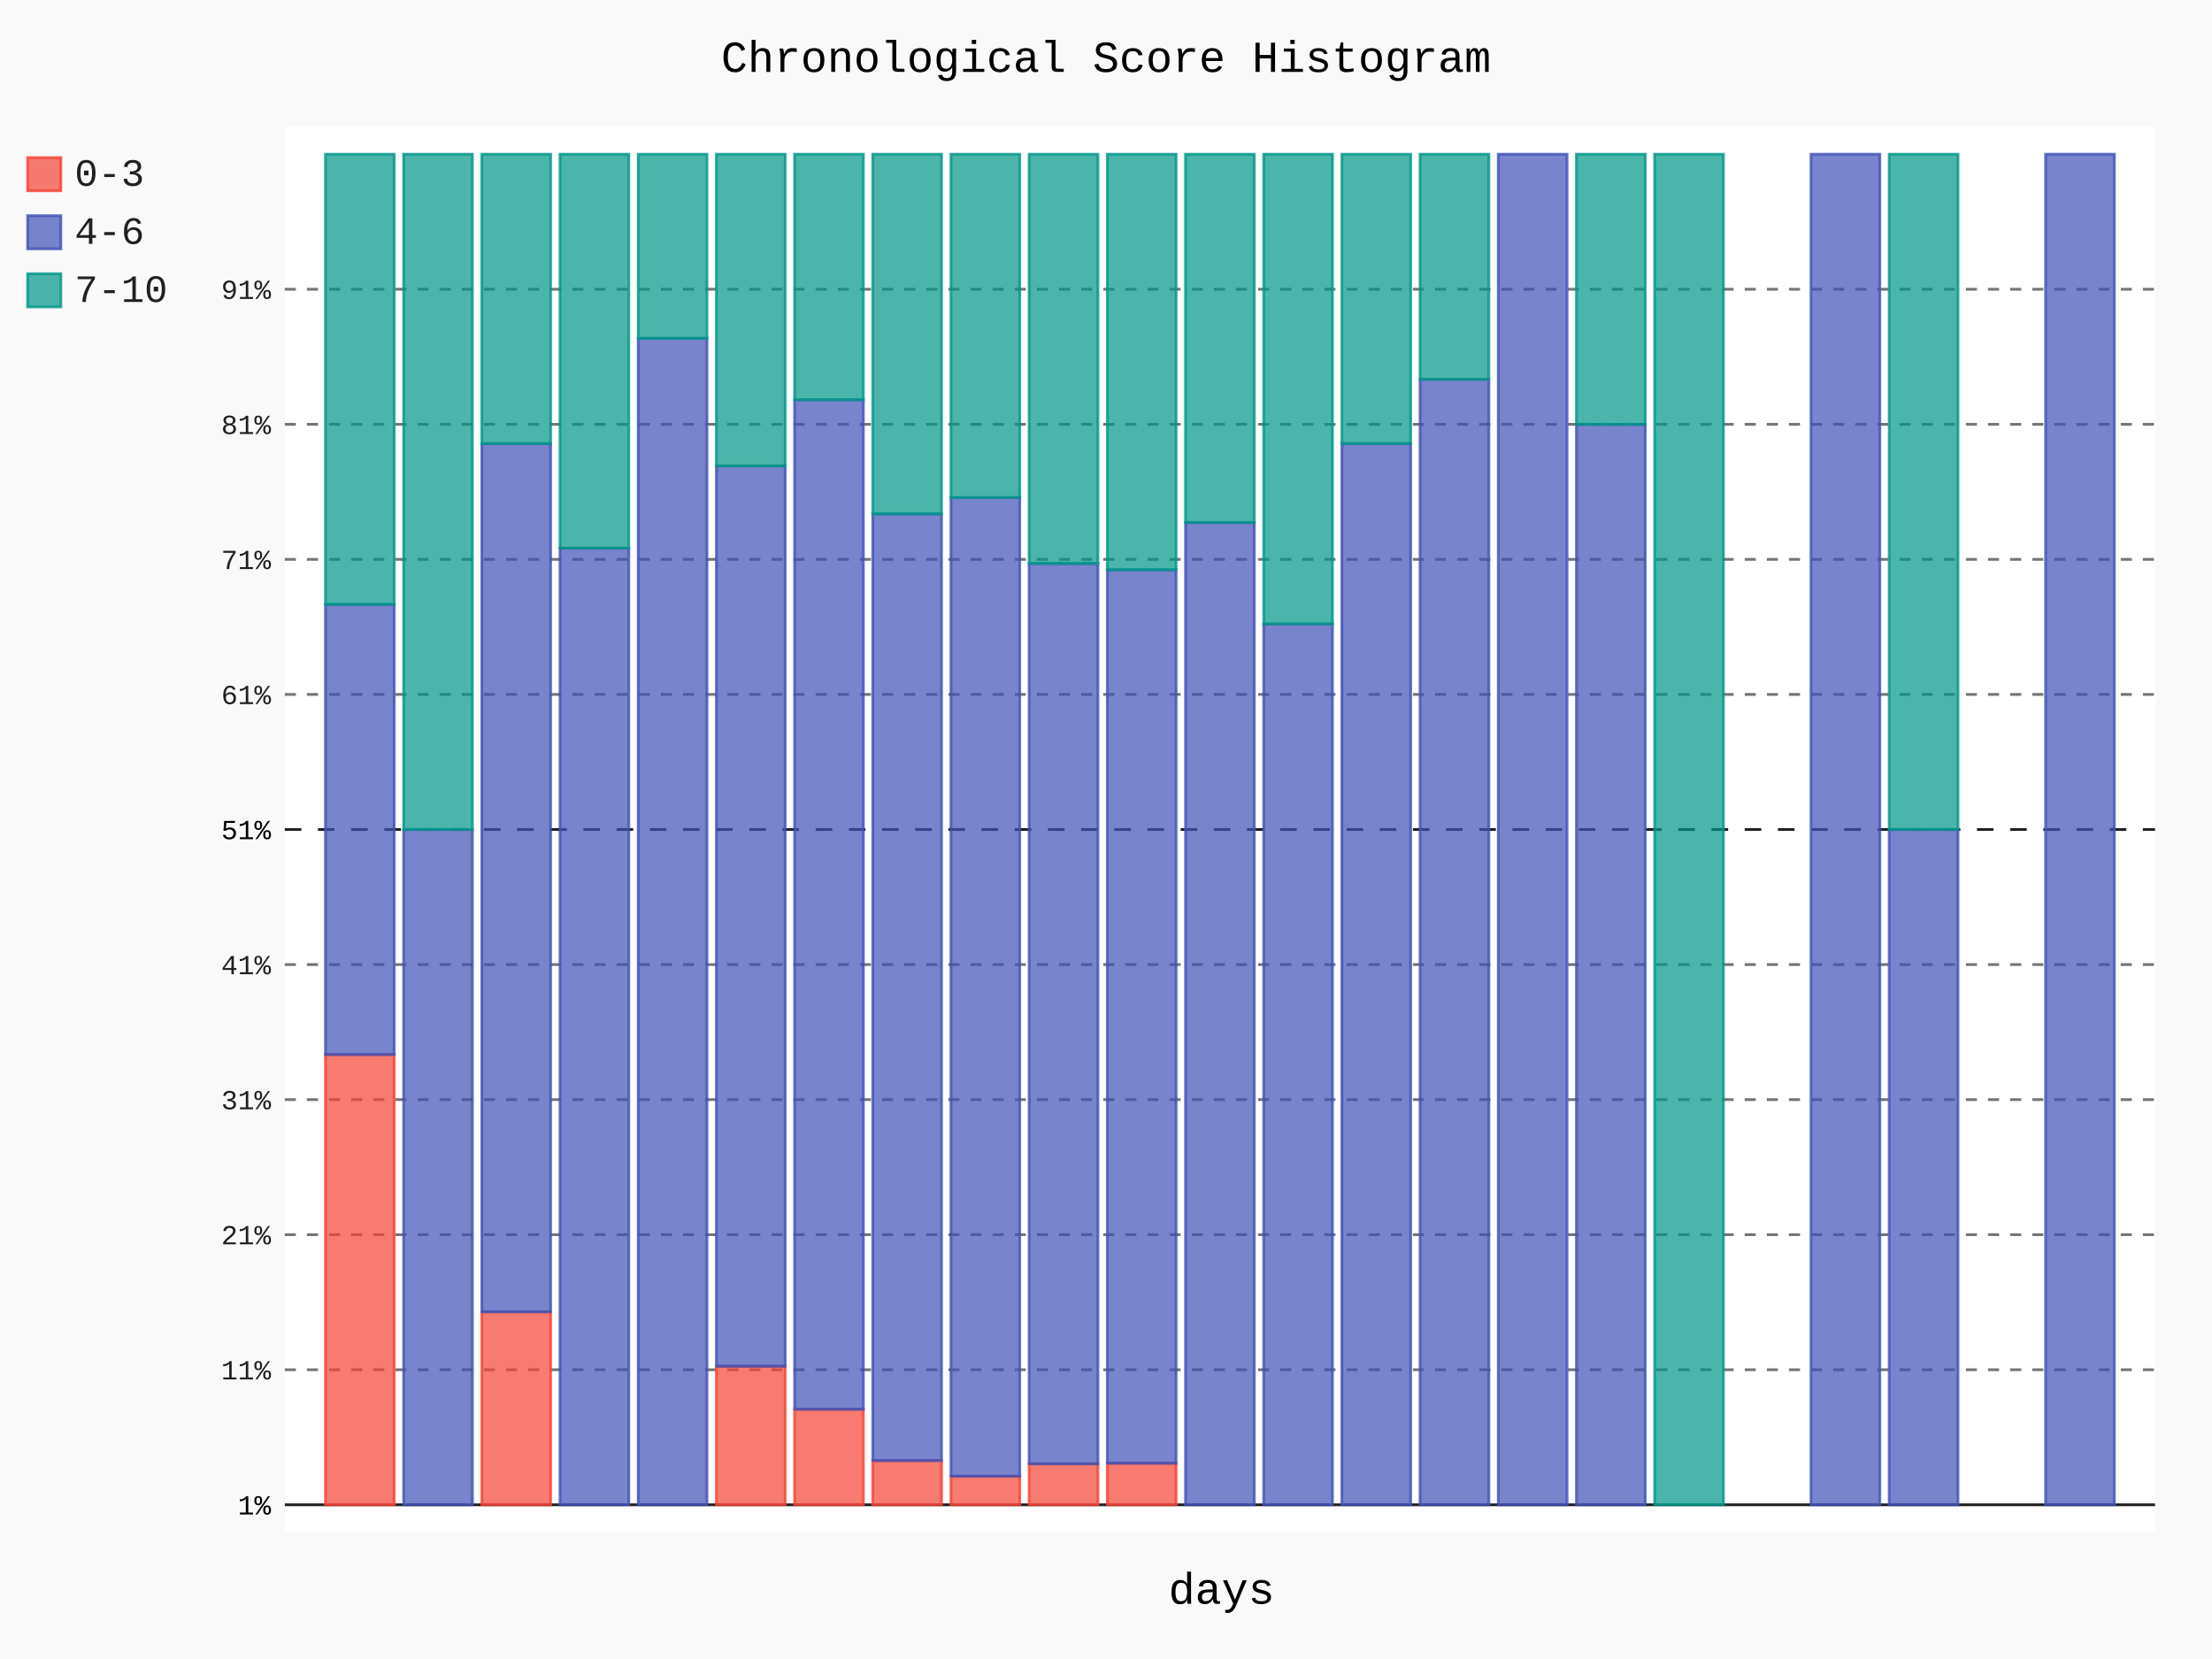
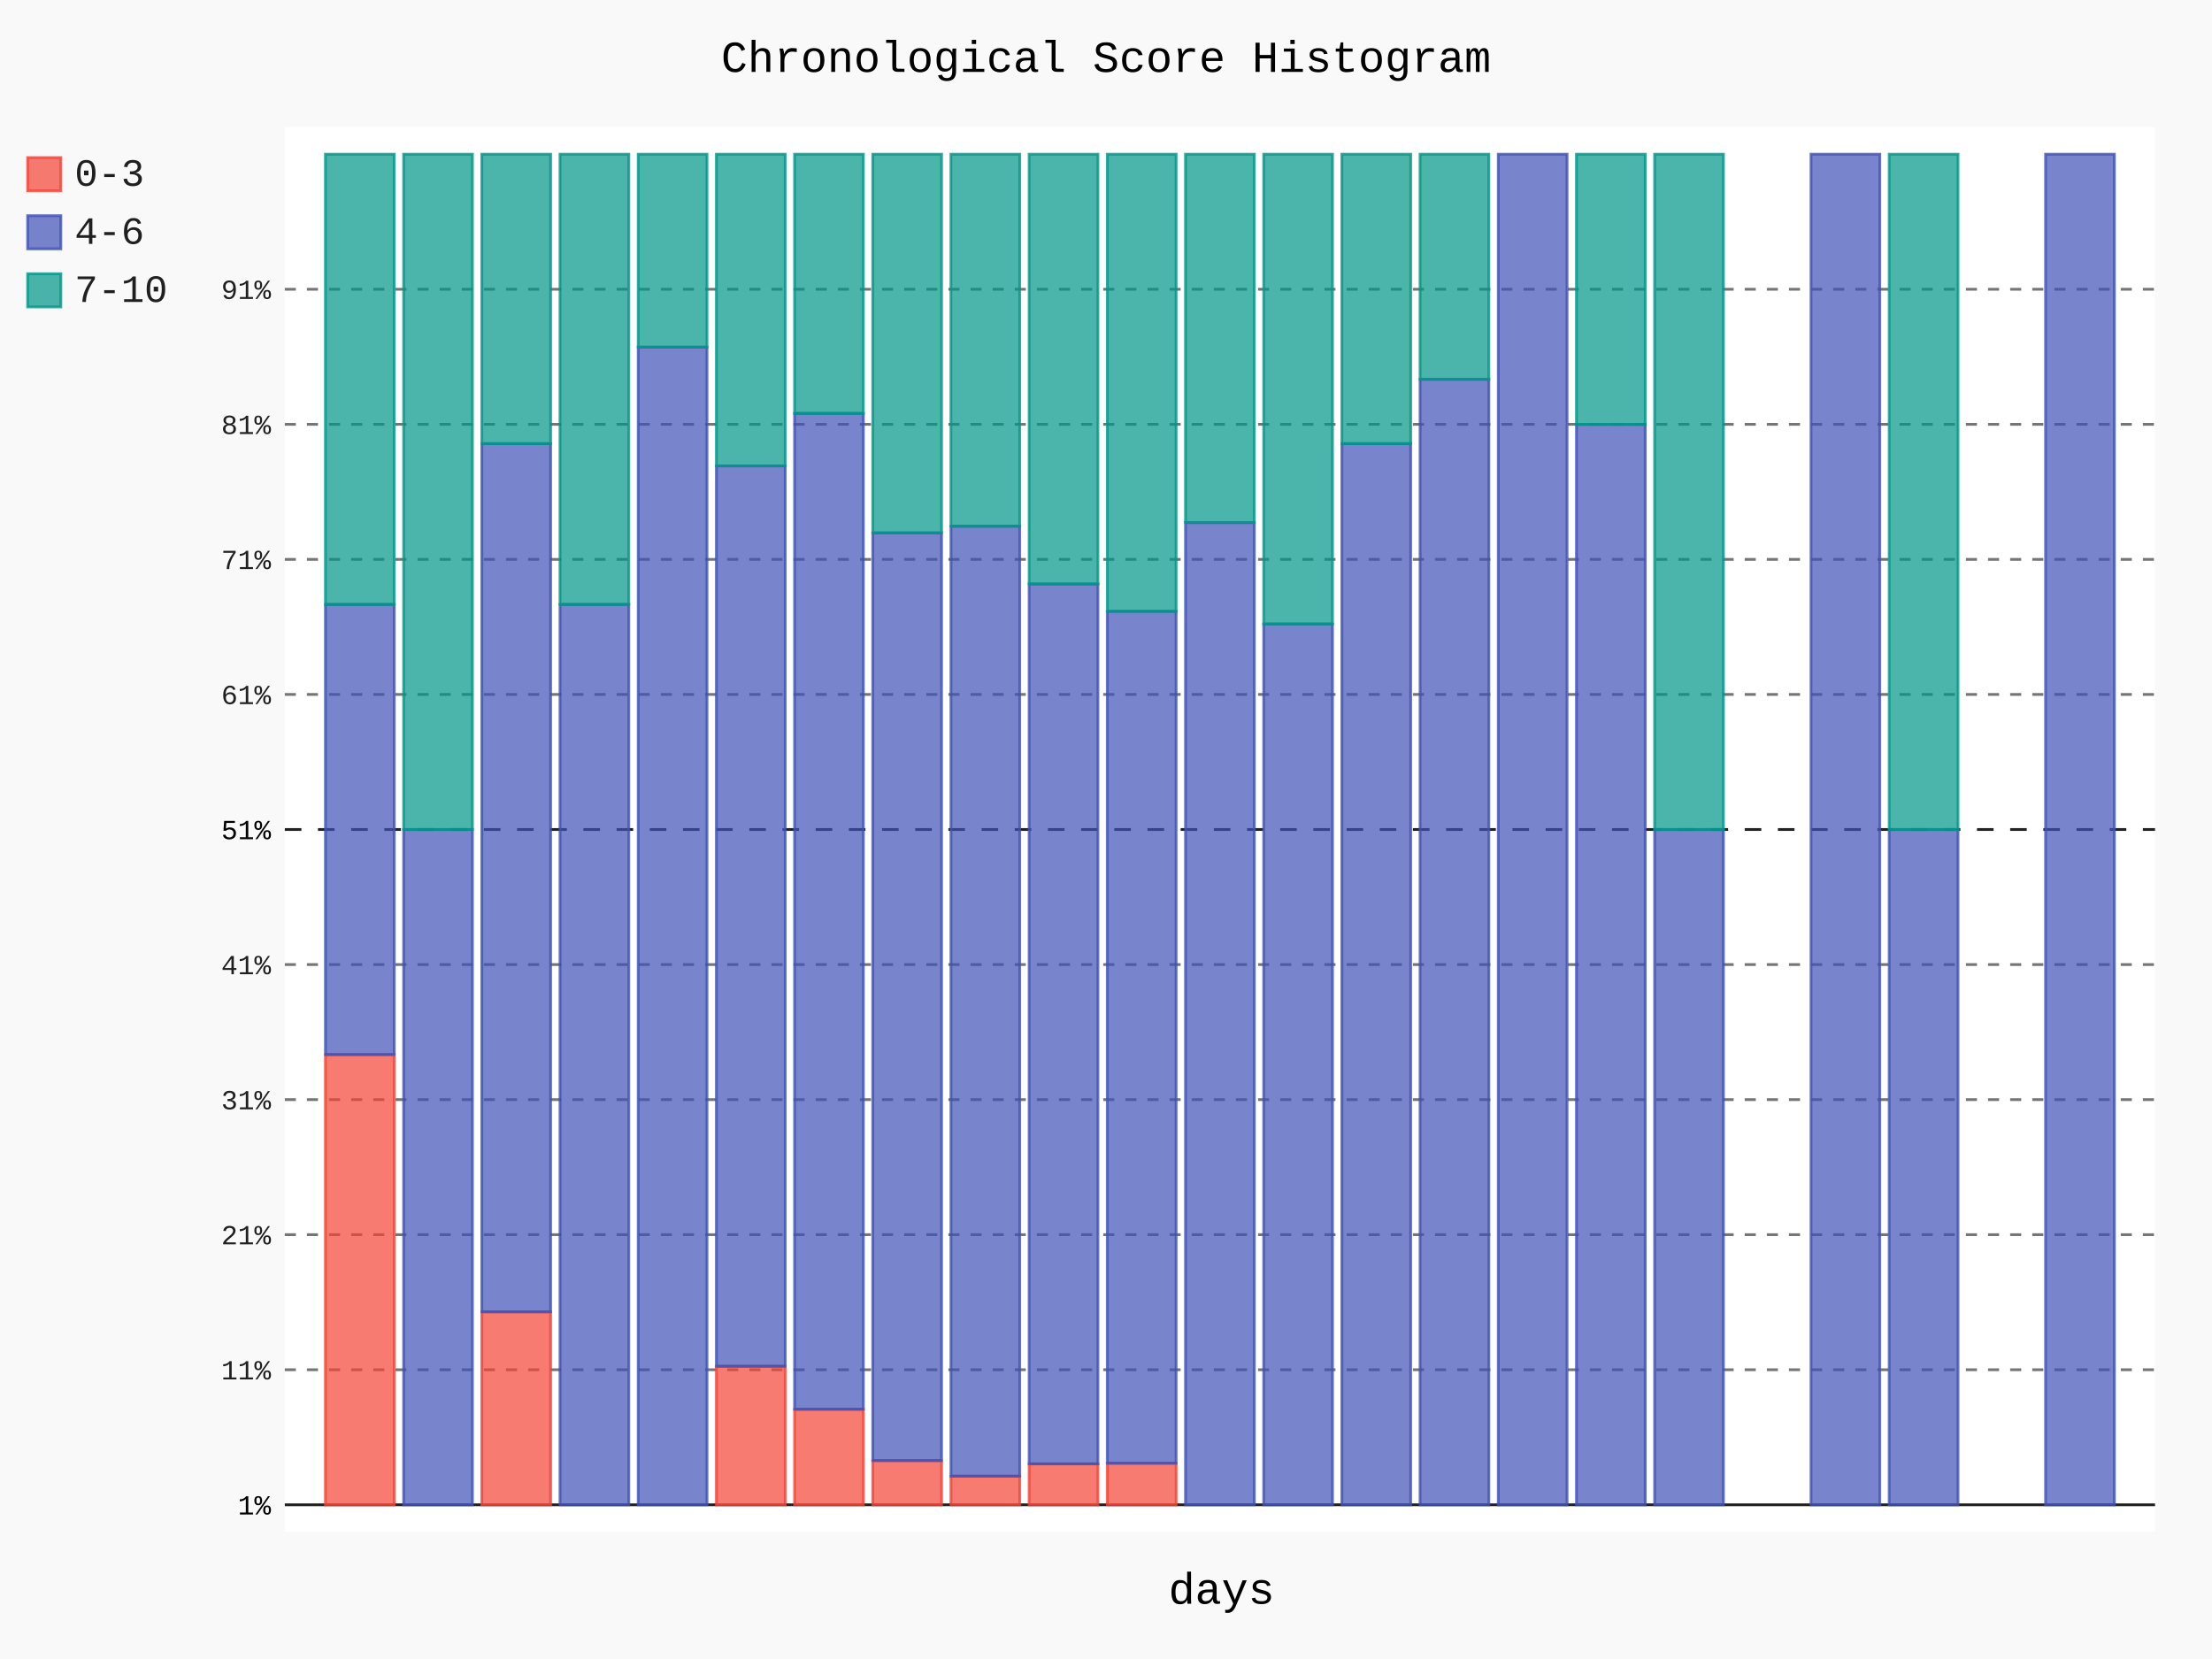
- <svg xmlns="http://www.w3.org/2000/svg" id="chart-6b35d245-dfbb-419f-8ab0-d2226eb38a89" class="pygal-chart" viewBox="0 0 800 600">
+ <svg xmlns="http://www.w3.org/2000/svg" id="chart-a222d7a5-d486-48c3-9cf9-6c59c84529ef" class="pygal-chart" viewBox="0 0 800 600">
  <defs>
-     <style type="text/css">#chart-6b35d245-dfbb-419f-8ab0-d2226eb38a89{-webkit-user-select:none;-webkit-font-smoothing:antialiased;font-family:Consolas,"Liberation Mono",Menlo,Courier,monospace}#chart-6b35d245-dfbb-419f-8ab0-d2226eb38a89 .title{font-family:Consolas,"Liberation Mono",Menlo,Courier,monospace;font-size:16px}#chart-6b35d245-dfbb-419f-8ab0-d2226eb38a89 .legends .legend text{font-family:Consolas,"Liberation Mono",Menlo,Courier,monospace;font-size:14px}#chart-6b35d245-dfbb-419f-8ab0-d2226eb38a89 .axis text{font-family:Consolas,"Liberation Mono",Menlo,Courier,monospace;font-size:10px}#chart-6b35d245-dfbb-419f-8ab0-d2226eb38a89 .axis text.major{font-family:Consolas,"Liberation Mono",Menlo,Courier,monospace;font-size:10px}#chart-6b35d245-dfbb-419f-8ab0-d2226eb38a89 .text-overlay text.value{font-family:Consolas,"Liberation Mono",Menlo,Courier,monospace;font-size:16px}#chart-6b35d245-dfbb-419f-8ab0-d2226eb38a89 .text-overlay text.label{font-family:Consolas,"Liberation Mono",Menlo,Courier,monospace;font-size:10px}#chart-6b35d245-dfbb-419f-8ab0-d2226eb38a89 .tooltip{font-family:Consolas,"Liberation Mono",Menlo,Courier,monospace;font-size:14px}#chart-6b35d245-dfbb-419f-8ab0-d2226eb38a89 text.no_data{font-family:Consolas,"Liberation Mono",Menlo,Courier,monospace;font-size:64px}
- #chart-6b35d245-dfbb-419f-8ab0-d2226eb38a89{background-color:rgba(249,249,249,1)}#chart-6b35d245-dfbb-419f-8ab0-d2226eb38a89 path,#chart-6b35d245-dfbb-419f-8ab0-d2226eb38a89 line,#chart-6b35d245-dfbb-419f-8ab0-d2226eb38a89 rect,#chart-6b35d245-dfbb-419f-8ab0-d2226eb38a89 circle{-webkit-transition:150ms;-moz-transition:150ms;transition:150ms}#chart-6b35d245-dfbb-419f-8ab0-d2226eb38a89 .graph &gt; .background{fill:rgba(249,249,249,1)}#chart-6b35d245-dfbb-419f-8ab0-d2226eb38a89 .plot &gt; .background{fill:rgba(255,255,255,1)}#chart-6b35d245-dfbb-419f-8ab0-d2226eb38a89 .graph{fill:rgba(0,0,0,.87)}#chart-6b35d245-dfbb-419f-8ab0-d2226eb38a89 text.no_data{fill:rgba(0,0,0,1)}#chart-6b35d245-dfbb-419f-8ab0-d2226eb38a89 .title{fill:rgba(0,0,0,1)}#chart-6b35d245-dfbb-419f-8ab0-d2226eb38a89 .legends .legend text{fill:rgba(0,0,0,.87)}#chart-6b35d245-dfbb-419f-8ab0-d2226eb38a89 .legends .legend:hover text{fill:rgba(0,0,0,1)}#chart-6b35d245-dfbb-419f-8ab0-d2226eb38a89 .axis .line{stroke:rgba(0,0,0,1)}#chart-6b35d245-dfbb-419f-8ab0-d2226eb38a89 .axis .guide.line{stroke:rgba(0,0,0,.54)}#chart-6b35d245-dfbb-419f-8ab0-d2226eb38a89 .axis .major.line{stroke:rgba(0,0,0,.87)}#chart-6b35d245-dfbb-419f-8ab0-d2226eb38a89 .axis text.major{fill:rgba(0,0,0,1)}#chart-6b35d245-dfbb-419f-8ab0-d2226eb38a89 .axis.y .guides:hover .guide.line,#chart-6b35d245-dfbb-419f-8ab0-d2226eb38a89 .line-graph .axis.x .guides:hover .guide.line,#chart-6b35d245-dfbb-419f-8ab0-d2226eb38a89 .stackedline-graph .axis.x .guides:hover .guide.line,#chart-6b35d245-dfbb-419f-8ab0-d2226eb38a89 .xy-graph .axis.x .guides:hover .guide.line{stroke:rgba(0,0,0,1)}#chart-6b35d245-dfbb-419f-8ab0-d2226eb38a89 .axis .guides:hover text{fill:rgba(0,0,0,1)}#chart-6b35d245-dfbb-419f-8ab0-d2226eb38a89 .reactive{fill-opacity:.7;stroke-opacity:.8}#chart-6b35d245-dfbb-419f-8ab0-d2226eb38a89 .ci{stroke:rgba(0,0,0,.87)}#chart-6b35d245-dfbb-419f-8ab0-d2226eb38a89 .reactive.active,#chart-6b35d245-dfbb-419f-8ab0-d2226eb38a89 .active .reactive{fill-opacity:.8;stroke-opacity:.9;stroke-width:4}#chart-6b35d245-dfbb-419f-8ab0-d2226eb38a89 .ci .reactive.active{stroke-width:1.5}#chart-6b35d245-dfbb-419f-8ab0-d2226eb38a89 .series text{fill:rgba(0,0,0,1)}#chart-6b35d245-dfbb-419f-8ab0-d2226eb38a89 .tooltip rect{fill:rgba(255,255,255,1);stroke:rgba(0,0,0,1);-webkit-transition:opacity 150ms;-moz-transition:opacity 150ms;transition:opacity 150ms}#chart-6b35d245-dfbb-419f-8ab0-d2226eb38a89 .tooltip .label{fill:rgba(0,0,0,.87)}#chart-6b35d245-dfbb-419f-8ab0-d2226eb38a89 .tooltip .label{fill:rgba(0,0,0,.87)}#chart-6b35d245-dfbb-419f-8ab0-d2226eb38a89 .tooltip .legend{font-size:.8em;fill:rgba(0,0,0,.54)}#chart-6b35d245-dfbb-419f-8ab0-d2226eb38a89 .tooltip .x_label{font-size:.6em;fill:rgba(0,0,0,1)}#chart-6b35d245-dfbb-419f-8ab0-d2226eb38a89 .tooltip .xlink{font-size:.5em;text-decoration:underline}#chart-6b35d245-dfbb-419f-8ab0-d2226eb38a89 .tooltip .value{font-size:1.5em}#chart-6b35d245-dfbb-419f-8ab0-d2226eb38a89 .bound{font-size:.5em}#chart-6b35d245-dfbb-419f-8ab0-d2226eb38a89 .max-value{font-size:.75em;fill:rgba(0,0,0,.54)}#chart-6b35d245-dfbb-419f-8ab0-d2226eb38a89 .map-element{fill:rgba(255,255,255,1);stroke:rgba(0,0,0,.54) !important}#chart-6b35d245-dfbb-419f-8ab0-d2226eb38a89 .map-element .reactive{fill-opacity:inherit;stroke-opacity:inherit}#chart-6b35d245-dfbb-419f-8ab0-d2226eb38a89 .color-0,#chart-6b35d245-dfbb-419f-8ab0-d2226eb38a89 .color-0 a:visited{stroke:#F44336;fill:#F44336}#chart-6b35d245-dfbb-419f-8ab0-d2226eb38a89 .color-1,#chart-6b35d245-dfbb-419f-8ab0-d2226eb38a89 .color-1 a:visited{stroke:#3F51B5;fill:#3F51B5}#chart-6b35d245-dfbb-419f-8ab0-d2226eb38a89 .color-2,#chart-6b35d245-dfbb-419f-8ab0-d2226eb38a89 .color-2 a:visited{stroke:#009688;fill:#009688}#chart-6b35d245-dfbb-419f-8ab0-d2226eb38a89 .text-overlay .color-0 text{fill:black}#chart-6b35d245-dfbb-419f-8ab0-d2226eb38a89 .text-overlay .color-1 text{fill:black}#chart-6b35d245-dfbb-419f-8ab0-d2226eb38a89 .text-overlay .color-2 text{fill:black}
- #chart-6b35d245-dfbb-419f-8ab0-d2226eb38a89 text.no_data{text-anchor:middle}#chart-6b35d245-dfbb-419f-8ab0-d2226eb38a89 .guide.line{fill:none}#chart-6b35d245-dfbb-419f-8ab0-d2226eb38a89 .centered{text-anchor:middle}#chart-6b35d245-dfbb-419f-8ab0-d2226eb38a89 .title{text-anchor:middle}#chart-6b35d245-dfbb-419f-8ab0-d2226eb38a89 .legends .legend text{fill-opacity:1}#chart-6b35d245-dfbb-419f-8ab0-d2226eb38a89 .axis.x text{text-anchor:middle}#chart-6b35d245-dfbb-419f-8ab0-d2226eb38a89 .axis.x:not(.web) text[transform]{text-anchor:start}#chart-6b35d245-dfbb-419f-8ab0-d2226eb38a89 .axis.x:not(.web) text[transform].backwards{text-anchor:end}#chart-6b35d245-dfbb-419f-8ab0-d2226eb38a89 .axis.y text{text-anchor:end}#chart-6b35d245-dfbb-419f-8ab0-d2226eb38a89 .axis.y text[transform].backwards{text-anchor:start}#chart-6b35d245-dfbb-419f-8ab0-d2226eb38a89 .axis.y2 text{text-anchor:start}#chart-6b35d245-dfbb-419f-8ab0-d2226eb38a89 .axis.y2 text[transform].backwards{text-anchor:end}#chart-6b35d245-dfbb-419f-8ab0-d2226eb38a89 .axis .guide.line{stroke-dasharray:4,4}#chart-6b35d245-dfbb-419f-8ab0-d2226eb38a89 .axis .major.guide.line{stroke-dasharray:6,6}#chart-6b35d245-dfbb-419f-8ab0-d2226eb38a89 .horizontal .axis.y .guide.line,#chart-6b35d245-dfbb-419f-8ab0-d2226eb38a89 .horizontal .axis.y2 .guide.line,#chart-6b35d245-dfbb-419f-8ab0-d2226eb38a89 .vertical .axis.x .guide.line{opacity:0}#chart-6b35d245-dfbb-419f-8ab0-d2226eb38a89 .horizontal .axis.always_show .guide.line,#chart-6b35d245-dfbb-419f-8ab0-d2226eb38a89 .vertical .axis.always_show .guide.line{opacity:1 !important}#chart-6b35d245-dfbb-419f-8ab0-d2226eb38a89 .axis.y .guides:hover .guide.line,#chart-6b35d245-dfbb-419f-8ab0-d2226eb38a89 .axis.y2 .guides:hover .guide.line,#chart-6b35d245-dfbb-419f-8ab0-d2226eb38a89 .axis.x .guides:hover .guide.line{opacity:1}#chart-6b35d245-dfbb-419f-8ab0-d2226eb38a89 .axis .guides:hover text{opacity:1}#chart-6b35d245-dfbb-419f-8ab0-d2226eb38a89 .nofill{fill:none}#chart-6b35d245-dfbb-419f-8ab0-d2226eb38a89 .subtle-fill{fill-opacity:.2}#chart-6b35d245-dfbb-419f-8ab0-d2226eb38a89 .dot{stroke-width:1px;fill-opacity:1}#chart-6b35d245-dfbb-419f-8ab0-d2226eb38a89 .dot.active{stroke-width:5px}#chart-6b35d245-dfbb-419f-8ab0-d2226eb38a89 .dot.negative{fill:transparent}#chart-6b35d245-dfbb-419f-8ab0-d2226eb38a89 text,#chart-6b35d245-dfbb-419f-8ab0-d2226eb38a89 tspan{stroke:none !important}#chart-6b35d245-dfbb-419f-8ab0-d2226eb38a89 .series text.active{opacity:1}#chart-6b35d245-dfbb-419f-8ab0-d2226eb38a89 .tooltip rect{fill-opacity:.95;stroke-width:.5}#chart-6b35d245-dfbb-419f-8ab0-d2226eb38a89 .tooltip text{fill-opacity:1}#chart-6b35d245-dfbb-419f-8ab0-d2226eb38a89 .showable{visibility:hidden}#chart-6b35d245-dfbb-419f-8ab0-d2226eb38a89 .showable.shown{visibility:visible}#chart-6b35d245-dfbb-419f-8ab0-d2226eb38a89 .gauge-background{fill:rgba(229,229,229,1);stroke:none}#chart-6b35d245-dfbb-419f-8ab0-d2226eb38a89 .bg-lines{stroke:rgba(249,249,249,1);stroke-width:2px}</style>
+     <style type="text/css">#chart-a222d7a5-d486-48c3-9cf9-6c59c84529ef{-webkit-user-select:none;-webkit-font-smoothing:antialiased;font-family:Consolas,"Liberation Mono",Menlo,Courier,monospace}#chart-a222d7a5-d486-48c3-9cf9-6c59c84529ef .title{font-family:Consolas,"Liberation Mono",Menlo,Courier,monospace;font-size:16px}#chart-a222d7a5-d486-48c3-9cf9-6c59c84529ef .legends .legend text{font-family:Consolas,"Liberation Mono",Menlo,Courier,monospace;font-size:14px}#chart-a222d7a5-d486-48c3-9cf9-6c59c84529ef .axis text{font-family:Consolas,"Liberation Mono",Menlo,Courier,monospace;font-size:10px}#chart-a222d7a5-d486-48c3-9cf9-6c59c84529ef .axis text.major{font-family:Consolas,"Liberation Mono",Menlo,Courier,monospace;font-size:10px}#chart-a222d7a5-d486-48c3-9cf9-6c59c84529ef .text-overlay text.value{font-family:Consolas,"Liberation Mono",Menlo,Courier,monospace;font-size:16px}#chart-a222d7a5-d486-48c3-9cf9-6c59c84529ef .text-overlay text.label{font-family:Consolas,"Liberation Mono",Menlo,Courier,monospace;font-size:10px}#chart-a222d7a5-d486-48c3-9cf9-6c59c84529ef .tooltip{font-family:Consolas,"Liberation Mono",Menlo,Courier,monospace;font-size:14px}#chart-a222d7a5-d486-48c3-9cf9-6c59c84529ef text.no_data{font-family:Consolas,"Liberation Mono",Menlo,Courier,monospace;font-size:64px}
+ #chart-a222d7a5-d486-48c3-9cf9-6c59c84529ef{background-color:rgba(249,249,249,1)}#chart-a222d7a5-d486-48c3-9cf9-6c59c84529ef path,#chart-a222d7a5-d486-48c3-9cf9-6c59c84529ef line,#chart-a222d7a5-d486-48c3-9cf9-6c59c84529ef rect,#chart-a222d7a5-d486-48c3-9cf9-6c59c84529ef circle{-webkit-transition:150ms;-moz-transition:150ms;transition:150ms}#chart-a222d7a5-d486-48c3-9cf9-6c59c84529ef .graph &gt; .background{fill:rgba(249,249,249,1)}#chart-a222d7a5-d486-48c3-9cf9-6c59c84529ef .plot &gt; .background{fill:rgba(255,255,255,1)}#chart-a222d7a5-d486-48c3-9cf9-6c59c84529ef .graph{fill:rgba(0,0,0,.87)}#chart-a222d7a5-d486-48c3-9cf9-6c59c84529ef text.no_data{fill:rgba(0,0,0,1)}#chart-a222d7a5-d486-48c3-9cf9-6c59c84529ef .title{fill:rgba(0,0,0,1)}#chart-a222d7a5-d486-48c3-9cf9-6c59c84529ef .legends .legend text{fill:rgba(0,0,0,.87)}#chart-a222d7a5-d486-48c3-9cf9-6c59c84529ef .legends .legend:hover text{fill:rgba(0,0,0,1)}#chart-a222d7a5-d486-48c3-9cf9-6c59c84529ef .axis .line{stroke:rgba(0,0,0,1)}#chart-a222d7a5-d486-48c3-9cf9-6c59c84529ef .axis .guide.line{stroke:rgba(0,0,0,.54)}#chart-a222d7a5-d486-48c3-9cf9-6c59c84529ef .axis .major.line{stroke:rgba(0,0,0,.87)}#chart-a222d7a5-d486-48c3-9cf9-6c59c84529ef .axis text.major{fill:rgba(0,0,0,1)}#chart-a222d7a5-d486-48c3-9cf9-6c59c84529ef .axis.y .guides:hover .guide.line,#chart-a222d7a5-d486-48c3-9cf9-6c59c84529ef .line-graph .axis.x .guides:hover .guide.line,#chart-a222d7a5-d486-48c3-9cf9-6c59c84529ef .stackedline-graph .axis.x .guides:hover .guide.line,#chart-a222d7a5-d486-48c3-9cf9-6c59c84529ef .xy-graph .axis.x .guides:hover .guide.line{stroke:rgba(0,0,0,1)}#chart-a222d7a5-d486-48c3-9cf9-6c59c84529ef .axis .guides:hover text{fill:rgba(0,0,0,1)}#chart-a222d7a5-d486-48c3-9cf9-6c59c84529ef .reactive{fill-opacity:.7;stroke-opacity:.8}#chart-a222d7a5-d486-48c3-9cf9-6c59c84529ef .ci{stroke:rgba(0,0,0,.87)}#chart-a222d7a5-d486-48c3-9cf9-6c59c84529ef .reactive.active,#chart-a222d7a5-d486-48c3-9cf9-6c59c84529ef .active .reactive{fill-opacity:.8;stroke-opacity:.9;stroke-width:4}#chart-a222d7a5-d486-48c3-9cf9-6c59c84529ef .ci .reactive.active{stroke-width:1.5}#chart-a222d7a5-d486-48c3-9cf9-6c59c84529ef .series text{fill:rgba(0,0,0,1)}#chart-a222d7a5-d486-48c3-9cf9-6c59c84529ef .tooltip rect{fill:rgba(255,255,255,1);stroke:rgba(0,0,0,1);-webkit-transition:opacity 150ms;-moz-transition:opacity 150ms;transition:opacity 150ms}#chart-a222d7a5-d486-48c3-9cf9-6c59c84529ef .tooltip .label{fill:rgba(0,0,0,.87)}#chart-a222d7a5-d486-48c3-9cf9-6c59c84529ef .tooltip .label{fill:rgba(0,0,0,.87)}#chart-a222d7a5-d486-48c3-9cf9-6c59c84529ef .tooltip .legend{font-size:.8em;fill:rgba(0,0,0,.54)}#chart-a222d7a5-d486-48c3-9cf9-6c59c84529ef .tooltip .x_label{font-size:.6em;fill:rgba(0,0,0,1)}#chart-a222d7a5-d486-48c3-9cf9-6c59c84529ef .tooltip .xlink{font-size:.5em;text-decoration:underline}#chart-a222d7a5-d486-48c3-9cf9-6c59c84529ef .tooltip .value{font-size:1.5em}#chart-a222d7a5-d486-48c3-9cf9-6c59c84529ef .bound{font-size:.5em}#chart-a222d7a5-d486-48c3-9cf9-6c59c84529ef .max-value{font-size:.75em;fill:rgba(0,0,0,.54)}#chart-a222d7a5-d486-48c3-9cf9-6c59c84529ef .map-element{fill:rgba(255,255,255,1);stroke:rgba(0,0,0,.54) !important}#chart-a222d7a5-d486-48c3-9cf9-6c59c84529ef .map-element .reactive{fill-opacity:inherit;stroke-opacity:inherit}#chart-a222d7a5-d486-48c3-9cf9-6c59c84529ef .color-0,#chart-a222d7a5-d486-48c3-9cf9-6c59c84529ef .color-0 a:visited{stroke:#F44336;fill:#F44336}#chart-a222d7a5-d486-48c3-9cf9-6c59c84529ef .color-1,#chart-a222d7a5-d486-48c3-9cf9-6c59c84529ef .color-1 a:visited{stroke:#3F51B5;fill:#3F51B5}#chart-a222d7a5-d486-48c3-9cf9-6c59c84529ef .color-2,#chart-a222d7a5-d486-48c3-9cf9-6c59c84529ef .color-2 a:visited{stroke:#009688;fill:#009688}#chart-a222d7a5-d486-48c3-9cf9-6c59c84529ef .text-overlay .color-0 text{fill:black}#chart-a222d7a5-d486-48c3-9cf9-6c59c84529ef .text-overlay .color-1 text{fill:black}#chart-a222d7a5-d486-48c3-9cf9-6c59c84529ef .text-overlay .color-2 text{fill:black}
+ #chart-a222d7a5-d486-48c3-9cf9-6c59c84529ef text.no_data{text-anchor:middle}#chart-a222d7a5-d486-48c3-9cf9-6c59c84529ef .guide.line{fill:none}#chart-a222d7a5-d486-48c3-9cf9-6c59c84529ef .centered{text-anchor:middle}#chart-a222d7a5-d486-48c3-9cf9-6c59c84529ef .title{text-anchor:middle}#chart-a222d7a5-d486-48c3-9cf9-6c59c84529ef .legends .legend text{fill-opacity:1}#chart-a222d7a5-d486-48c3-9cf9-6c59c84529ef .axis.x text{text-anchor:middle}#chart-a222d7a5-d486-48c3-9cf9-6c59c84529ef .axis.x:not(.web) text[transform]{text-anchor:start}#chart-a222d7a5-d486-48c3-9cf9-6c59c84529ef .axis.x:not(.web) text[transform].backwards{text-anchor:end}#chart-a222d7a5-d486-48c3-9cf9-6c59c84529ef .axis.y text{text-anchor:end}#chart-a222d7a5-d486-48c3-9cf9-6c59c84529ef .axis.y text[transform].backwards{text-anchor:start}#chart-a222d7a5-d486-48c3-9cf9-6c59c84529ef .axis.y2 text{text-anchor:start}#chart-a222d7a5-d486-48c3-9cf9-6c59c84529ef .axis.y2 text[transform].backwards{text-anchor:end}#chart-a222d7a5-d486-48c3-9cf9-6c59c84529ef .axis .guide.line{stroke-dasharray:4,4}#chart-a222d7a5-d486-48c3-9cf9-6c59c84529ef .axis .major.guide.line{stroke-dasharray:6,6}#chart-a222d7a5-d486-48c3-9cf9-6c59c84529ef .horizontal .axis.y .guide.line,#chart-a222d7a5-d486-48c3-9cf9-6c59c84529ef .horizontal .axis.y2 .guide.line,#chart-a222d7a5-d486-48c3-9cf9-6c59c84529ef .vertical .axis.x .guide.line{opacity:0}#chart-a222d7a5-d486-48c3-9cf9-6c59c84529ef .horizontal .axis.always_show .guide.line,#chart-a222d7a5-d486-48c3-9cf9-6c59c84529ef .vertical .axis.always_show .guide.line{opacity:1 !important}#chart-a222d7a5-d486-48c3-9cf9-6c59c84529ef .axis.y .guides:hover .guide.line,#chart-a222d7a5-d486-48c3-9cf9-6c59c84529ef .axis.y2 .guides:hover .guide.line,#chart-a222d7a5-d486-48c3-9cf9-6c59c84529ef .axis.x .guides:hover .guide.line{opacity:1}#chart-a222d7a5-d486-48c3-9cf9-6c59c84529ef .axis .guides:hover text{opacity:1}#chart-a222d7a5-d486-48c3-9cf9-6c59c84529ef .nofill{fill:none}#chart-a222d7a5-d486-48c3-9cf9-6c59c84529ef .subtle-fill{fill-opacity:.2}#chart-a222d7a5-d486-48c3-9cf9-6c59c84529ef .dot{stroke-width:1px;fill-opacity:1}#chart-a222d7a5-d486-48c3-9cf9-6c59c84529ef .dot.active{stroke-width:5px}#chart-a222d7a5-d486-48c3-9cf9-6c59c84529ef .dot.negative{fill:transparent}#chart-a222d7a5-d486-48c3-9cf9-6c59c84529ef text,#chart-a222d7a5-d486-48c3-9cf9-6c59c84529ef tspan{stroke:none !important}#chart-a222d7a5-d486-48c3-9cf9-6c59c84529ef .series text.active{opacity:1}#chart-a222d7a5-d486-48c3-9cf9-6c59c84529ef .tooltip rect{fill-opacity:.95;stroke-width:.5}#chart-a222d7a5-d486-48c3-9cf9-6c59c84529ef .tooltip text{fill-opacity:1}#chart-a222d7a5-d486-48c3-9cf9-6c59c84529ef .showable{visibility:hidden}#chart-a222d7a5-d486-48c3-9cf9-6c59c84529ef .showable.shown{visibility:visible}#chart-a222d7a5-d486-48c3-9cf9-6c59c84529ef .gauge-background{fill:rgba(229,229,229,1);stroke:none}#chart-a222d7a5-d486-48c3-9cf9-6c59c84529ef .bg-lines{stroke:rgba(249,249,249,1);stroke-width:2px}</style>
  </defs>
  <g class="graph stackedbar-graph vertical">
    <rect class="background" height="600" width="800" x="0" y="0" />
    <g class="plot" transform="translate(103, 46)">
      <rect class="background" height="508" width="676.4" x="0" y="0" />
      <g class="axis y always_show">
        <g class="guides">
          <path class="major line" d="M0 498.231 h676.4" />
          <text class="major" x="-5" y="501.731">1%</text>
        </g>
        <g class="guides">
          <path class="guide line" d="M0 449.385 h676.4" />
          <text class="" x="-5" y="452.885">11%</text>
        </g>
        <g class="guides">
          <path class="guide line" d="M0 400.538 h676.4" />
          <text class="" x="-5" y="404.038">21%</text>
        </g>
        <g class="guides">
          <path class="guide line" d="M0 351.692 h676.4" />
          <text class="" x="-5" y="355.192">31%</text>
        </g>
        <g class="guides">
          <path class="guide line" d="M0 302.846 h676.4" />
          <text class="" x="-5" y="306.346">41%</text>
        </g>
        <g class="guides">
          <path class="major guide line" d="M0 254 h676.4" />
          <text class="major" x="-5" y="257.5">51%</text>
        </g>
        <g class="guides">
          <path class="guide line" d="M0 205.154 h676.4" />
          <text class="" x="-5" y="208.654">61%</text>
        </g>
        <g class="guides">
          <path class="guide line" d="M0 156.308 h676.4" />
          <text class="" x="-5" y="159.808">71%</text>
        </g>
        <g class="guides">
          <path class="guide line" d="M0 107.462 h676.4" />
          <text class="" x="-5" y="110.962">81%</text>
        </g>
        <g class="guides">
          <path class="guide line" d="M0 58.615 h676.4" />
          <text class="" x="-5" y="62.115">91%</text>
        </g>
      </g>
      <g class="series serie-0 color-0">
        <g class="bars">
          <g class="bar">
            <rect class="rect reactive tooltip-trigger" height="162.82" rx="0" ry="0" width="24.884" x="14.704" y="335.41" />
          </g>
          <g class="bar">
            <rect class="rect reactive tooltip-trigger" height="0.0" rx="0" ry="0" width="24.884" x="42.982" y="498.231" />
          </g>
          <g class="bar">
            <rect class="rect reactive tooltip-trigger" height="69.78" rx="0" ry="0" width="24.884" x="71.26" y="428.451" />
          </g>
          <g class="bar">
            <rect class="rect reactive tooltip-trigger" height="0.0" rx="0" ry="0" width="24.884" x="99.537" y="498.231" />
          </g>
          <g class="bar">
            <rect class="rect reactive tooltip-trigger" height="0.0" rx="0" ry="0" width="24.884" x="127.815" y="498.231" />
          </g>
          <g class="bar">
            <rect class="rect reactive tooltip-trigger" height="50.099" rx="0" ry="0" width="24.884" x="156.092" y="448.132" />
          </g>
          <g class="bar">
            <rect class="rect reactive tooltip-trigger" height="34.538" rx="0" ry="0" width="24.884" x="184.37" y="463.693" />
          </g>
          <g class="bar">
            <rect class="rect reactive tooltip-trigger" height="15.978" rx="0" ry="0" width="24.884" x="212.647" y="482.253" />
          </g>
          <g class="bar">
            <rect class="rect reactive tooltip-trigger" height="10.349" rx="0" ry="0" width="24.884" x="240.925" y="487.882" />
          </g>
          <g class="bar">
            <rect class="rect reactive tooltip-trigger" height="14.802" rx="0" ry="0" width="24.884" x="269.203" y="483.429" />
          </g>
          <g class="bar">
            <rect class="rect reactive tooltip-trigger" height="15.03" rx="0" ry="0" width="24.884" x="297.48" y="483.201" />
          </g>
          <g class="bar">
            <rect class="rect reactive tooltip-trigger" height="0.0" rx="0" ry="0" width="24.884" x="325.758" y="498.231" />
          </g>
          <g class="bar">
            <rect class="rect reactive tooltip-trigger" height="0.0" rx="0" ry="0" width="24.884" x="354.035" y="498.231" />
          </g>
          <g class="bar">
            <rect class="rect reactive tooltip-trigger" height="0.0" rx="0" ry="0" width="24.884" x="382.313" y="498.231" />
          </g>
          <g class="bar">
            <rect class="rect reactive tooltip-trigger" height="0.0" rx="0" ry="0" width="24.884" x="410.591" y="498.231" />
          </g>
          <g class="bar">
            <rect class="rect reactive tooltip-trigger" height="0.0" rx="0" ry="0" width="24.884" x="438.868" y="498.231" />
          </g>
          <g class="bar">
            <rect class="rect reactive tooltip-trigger" height="0.0" rx="0" ry="0" width="24.884" x="467.146" y="498.231" />
          </g>
          <g class="bar">
            <rect class="rect reactive tooltip-trigger" height="0.0" rx="0" ry="0" width="24.884" x="495.423" y="498.231" />
          </g>
          <g class="bar">
            <rect class="rect reactive tooltip-trigger" height="0.0" rx="0" ry="0" width="24.884" x="523.701" y="498.231" />
          </g>
          <g class="bar">
            <rect class="rect reactive tooltip-trigger" height="0.0" rx="0" ry="0" width="24.884" x="551.979" y="498.231" />
          </g>
          <g class="bar">
            <rect class="rect reactive tooltip-trigger" height="0.0" rx="0" ry="0" width="24.884" x="580.256" y="498.231" />
          </g>
          <g class="bar">
            <rect class="rect reactive tooltip-trigger" height="0.0" rx="0" ry="0" width="24.884" x="608.534" y="498.231" />
          </g>
          <g class="bar">
            <rect class="rect reactive tooltip-trigger" height="0.0" rx="0" ry="0" width="24.884" x="636.811" y="498.231" />
          </g>
        </g>
      </g>
      <g class="series serie-1 color-1">
        <g class="bars">
          <g class="bar">
            <rect class="rect reactive tooltip-trigger" height="162.82" rx="0" ry="0" width="24.884" x="14.704" y="172.59" />
          </g>
          <g class="bar">
            <rect class="rect reactive tooltip-trigger" height="244.231" rx="0" ry="0" width="24.884" x="42.982" y="254" />
          </g>
          <g class="bar">
            <rect class="rect reactive tooltip-trigger" height="314.011" rx="0" ry="0" width="24.884" x="71.26" y="114.44" />
          </g>
          <g class="bar">
-             <rect class="rect reactive tooltip-trigger" height="345.994" rx="0" ry="0" width="24.884" x="99.537" y="152.237" />
-           </g>
-           <g class="bar">
-             <rect class="rect reactive tooltip-trigger" height="421.853" rx="0" ry="0" width="24.884" x="127.815" y="76.378" />
+             <rect class="rect reactive tooltip-trigger" height="325.641" rx="0" ry="0" width="24.884" x="99.537" y="172.59" />
+           </g>
+           <g class="bar">
+             <rect class="rect reactive tooltip-trigger" height="418.681" rx="0" ry="0" width="24.884" x="127.815" y="79.549" />
          </g>
          <g class="bar">
            <rect class="rect reactive tooltip-trigger" height="325.641" rx="0" ry="0" width="24.884" x="156.092" y="122.491" />
          </g>
          <g class="bar">
-             <rect class="rect reactive tooltip-trigger" height="365.113" rx="0" ry="0" width="24.884" x="184.37" y="98.58" />
-           </g>
-           <g class="bar">
-             <rect class="rect reactive tooltip-trigger" height="342.38" rx="0" ry="0" width="24.884" x="212.647" y="139.873" />
-           </g>
-           <g class="bar">
-             <rect class="rect reactive tooltip-trigger" height="353.928" rx="0" ry="0" width="24.884" x="240.925" y="133.954" />
-           </g>
-           <g class="bar">
-             <rect class="rect reactive tooltip-trigger" height="325.641" rx="0" ry="0" width="24.884" x="269.203" y="157.788" />
-           </g>
-           <g class="bar">
-             <rect class="rect reactive tooltip-trigger" height="323.136" rx="0" ry="0" width="24.884" x="297.48" y="160.065" />
+             <rect class="rect reactive tooltip-trigger" height="360.179" rx="0" ry="0" width="24.884" x="184.37" y="103.514" />
+           </g>
+           <g class="bar">
+             <rect class="rect reactive tooltip-trigger" height="335.532" rx="0" ry="0" width="24.884" x="212.647" y="146.721" />
+           </g>
+           <g class="bar">
+             <rect class="rect reactive tooltip-trigger" height="343.579" rx="0" ry="0" width="24.884" x="240.925" y="144.303" />
+           </g>
+           <g class="bar">
+             <rect class="rect reactive tooltip-trigger" height="318.24" rx="0" ry="0" width="24.884" x="269.203" y="165.189" />
+           </g>
+           <g class="bar">
+             <rect class="rect reactive tooltip-trigger" height="308.107" rx="0" ry="0" width="24.884" x="297.48" y="175.095" />
          </g>
          <g class="bar">
            <rect class="rect reactive tooltip-trigger" height="355.245" rx="0" ry="0" width="24.884" x="325.758" y="142.986" />
          </g>
          <g class="bar">
            <rect class="rect reactive tooltip-trigger" height="318.562" rx="0" ry="0" width="24.884" x="354.035" y="179.669" />
          </g>
          <g class="bar">
            <rect class="rect reactive tooltip-trigger" height="383.791" rx="0" ry="0" width="24.884" x="382.313" y="114.44" />
          </g>
          <g class="bar">
            <rect class="rect reactive tooltip-trigger" height="407.051" rx="0" ry="0" width="24.884" x="410.591" y="91.18" />
          </g>
          <g class="bar">
            <rect class="rect reactive tooltip-trigger" height="488.461" rx="0" ry="0" width="24.884" x="438.868" y="9.769" />
          </g>
          <g class="bar">
            <rect class="rect reactive tooltip-trigger" height="390.769" rx="0" ry="0" width="24.884" x="467.146" y="107.462" />
          </g>
          <g class="bar">
-             <rect class="rect reactive tooltip-trigger" height="0.0" rx="0" ry="0" width="24.884" x="495.423" y="498.231" />
+             <rect class="rect reactive tooltip-trigger" height="244.231" rx="0" ry="0" width="24.884" x="495.423" y="254" />
          </g>
          <g class="bar">
            <rect class="rect reactive tooltip-trigger" height="0.0" rx="0" ry="0" width="24.884" x="523.701" y="498.231" />
          </g>
          <g class="bar">
            <rect class="rect reactive tooltip-trigger" height="488.461" rx="0" ry="0" width="24.884" x="551.979" y="9.77" />
          </g>
          <g class="bar">
            <rect class="rect reactive tooltip-trigger" height="244.231" rx="0" ry="0" width="24.884" x="580.256" y="254" />
          </g>
          <g class="bar">
            <rect class="rect reactive tooltip-trigger" height="0.0" rx="0" ry="0" width="24.884" x="608.534" y="498.231" />
          </g>
          <g class="bar">
            <rect class="rect reactive tooltip-trigger" height="488.461" rx="0" ry="0" width="24.884" x="636.811" y="9.77" />
          </g>
        </g>
      </g>
      <g class="series serie-2 color-2">
        <g class="bars">
          <g class="bar">
            <rect class="rect reactive tooltip-trigger" height="162.82" rx="0" ry="0" width="24.884" x="14.704" y="9.769" />
          </g>
          <g class="bar">
            <rect class="rect reactive tooltip-trigger" height="244.231" rx="0" ry="0" width="24.884" x="42.982" y="9.769" />
          </g>
          <g class="bar">
            <rect class="rect reactive tooltip-trigger" height="104.67" rx="0" ry="0" width="24.884" x="71.26" y="9.769" />
          </g>
          <g class="bar">
-             <rect class="rect reactive tooltip-trigger" height="142.468" rx="0" ry="0" width="24.884" x="99.537" y="9.769" />
-           </g>
-           <g class="bar">
-             <rect class="rect reactive tooltip-trigger" height="66.608" rx="0" ry="0" width="24.884" x="127.815" y="9.769" />
+             <rect class="rect reactive tooltip-trigger" height="162.821" rx="0" ry="0" width="24.884" x="99.537" y="9.769" />
+           </g>
+           <g class="bar">
+             <rect class="rect reactive tooltip-trigger" height="69.78" rx="0" ry="0" width="24.884" x="127.815" y="9.769" />
          </g>
          <g class="bar">
            <rect class="rect reactive tooltip-trigger" height="112.722" rx="0" ry="0" width="24.884" x="156.092" y="9.769" />
          </g>
          <g class="bar">
-             <rect class="rect reactive tooltip-trigger" height="88.811" rx="0" ry="0" width="24.884" x="184.37" y="9.769" />
-           </g>
-           <g class="bar">
-             <rect class="rect reactive tooltip-trigger" height="130.104" rx="0" ry="0" width="24.884" x="212.647" y="9.769" />
-           </g>
-           <g class="bar">
-             <rect class="rect reactive tooltip-trigger" height="124.185" rx="0" ry="0" width="24.884" x="240.925" y="9.769" />
-           </g>
-           <g class="bar">
-             <rect class="rect reactive tooltip-trigger" height="148.019" rx="0" ry="0" width="24.884" x="269.203" y="9.769" />
-           </g>
-           <g class="bar">
-             <rect class="rect reactive tooltip-trigger" height="150.296" rx="0" ry="0" width="24.884" x="297.48" y="9.769" />
+             <rect class="rect reactive tooltip-trigger" height="93.745" rx="0" ry="0" width="24.884" x="184.37" y="9.769" />
+           </g>
+           <g class="bar">
+             <rect class="rect reactive tooltip-trigger" height="136.952" rx="0" ry="0" width="24.884" x="212.647" y="9.769" />
+           </g>
+           <g class="bar">
+             <rect class="rect reactive tooltip-trigger" height="134.534" rx="0" ry="0" width="24.884" x="240.925" y="9.769" />
+           </g>
+           <g class="bar">
+             <rect class="rect reactive tooltip-trigger" height="155.42" rx="0" ry="0" width="24.884" x="269.203" y="9.769" />
+           </g>
+           <g class="bar">
+             <rect class="rect reactive tooltip-trigger" height="165.325" rx="0" ry="0" width="24.884" x="297.48" y="9.769" />
          </g>
          <g class="bar">
            <rect class="rect reactive tooltip-trigger" height="133.217" rx="0" ry="0" width="24.884" x="325.758" y="9.769" />
          </g>
          <g class="bar">
            <rect class="rect reactive tooltip-trigger" height="169.9" rx="0" ry="0" width="24.884" x="354.035" y="9.769" />
          </g>
          <g class="bar">
            <rect class="rect reactive tooltip-trigger" height="104.67" rx="0" ry="0" width="24.884" x="382.313" y="9.769" />
          </g>
          <g class="bar">
            <rect class="rect reactive tooltip-trigger" height="81.41" rx="0" ry="0" width="24.884" x="410.591" y="9.769" />
          </g>
          <g class="bar">
            <rect class="rect reactive tooltip-trigger" height="0.0" rx="0" ry="0" width="24.884" x="438.868" y="9.769" />
          </g>
          <g class="bar">
            <rect class="rect reactive tooltip-trigger" height="97.692" rx="0" ry="0" width="24.884" x="467.146" y="9.769" />
          </g>
          <g class="bar">
-             <rect class="rect reactive tooltip-trigger" height="488.461" rx="0" ry="0" width="24.884" x="495.423" y="9.77" />
+             <rect class="rect reactive tooltip-trigger" height="244.231" rx="0" ry="0" width="24.884" x="495.423" y="9.769" />
          </g>
          <g class="bar">
            <rect class="rect reactive tooltip-trigger" height="0.0" rx="0" ry="0" width="24.884" x="523.701" y="498.231" />
          </g>
          <g class="bar">
            <rect class="rect reactive tooltip-trigger" height="0.0" rx="0" ry="0" width="24.884" x="551.979" y="9.77" />
          </g>
          <g class="bar">
            <rect class="rect reactive tooltip-trigger" height="244.231" rx="0" ry="0" width="24.884" x="580.256" y="9.769" />
          </g>
          <g class="bar">
            <rect class="rect reactive tooltip-trigger" height="0.0" rx="0" ry="0" width="24.884" x="608.534" y="498.231" />
          </g>
          <g class="bar">
            <rect class="rect reactive tooltip-trigger" height="0.0" rx="0" ry="0" width="24.884" x="636.811" y="9.77" />
          </g>
        </g>
      </g>
    </g>
    <g class="titles">
      <text class="title plot_title" x="400.0" y="26">Chronological Score Histogram</text>
      <text class="title" x="441.8" y="580">days</text>
    </g>
    <g class="plot overlay" transform="translate(103, 46)">
      <g class="series serie-0 color-0" />
      <g class="series serie-1 color-1" />
      <g class="series serie-2 color-2" />
    </g>
    <g class="plot text-overlay" transform="translate(103, 46)">
      <g class="series serie-0 color-0" />
      <g class="series serie-1 color-1" />
      <g class="series serie-2 color-2" />
    </g>
    <g class="plot tooltip-overlay" transform="translate(103, 46)">
      <g class="tooltip" style="opacity: 0" transform="translate(0 0)">
        <rect class="tooltip-box" height="0" rx="0" ry="0" width="0" />
        <g class="text" />
      </g>
    </g>
    <g class="legends" transform="translate(10, 56)">
      <g class="legend reactive activate-serie" id="activate-serie-0">
        <rect class="color-0 reactive" height="12" width="12" x="0.0" y="1.0" />
        <text x="17.0" y="11.2">0-3</text>
      </g>
      <g class="legend reactive activate-serie" id="activate-serie-1">
        <rect class="color-1 reactive" height="12" width="12" x="0.0" y="22.0" />
        <text x="17.0" y="32.2">4-6</text>
      </g>
      <g class="legend reactive activate-serie" id="activate-serie-2">
        <rect class="color-2 reactive" height="12" width="12" x="0.0" y="43.0" />
        <text x="17.0" y="53.2">7-10</text>
      </g>
    </g>
    <g class="legends" transform="translate(790, 56)" />
  </g>
</svg>
